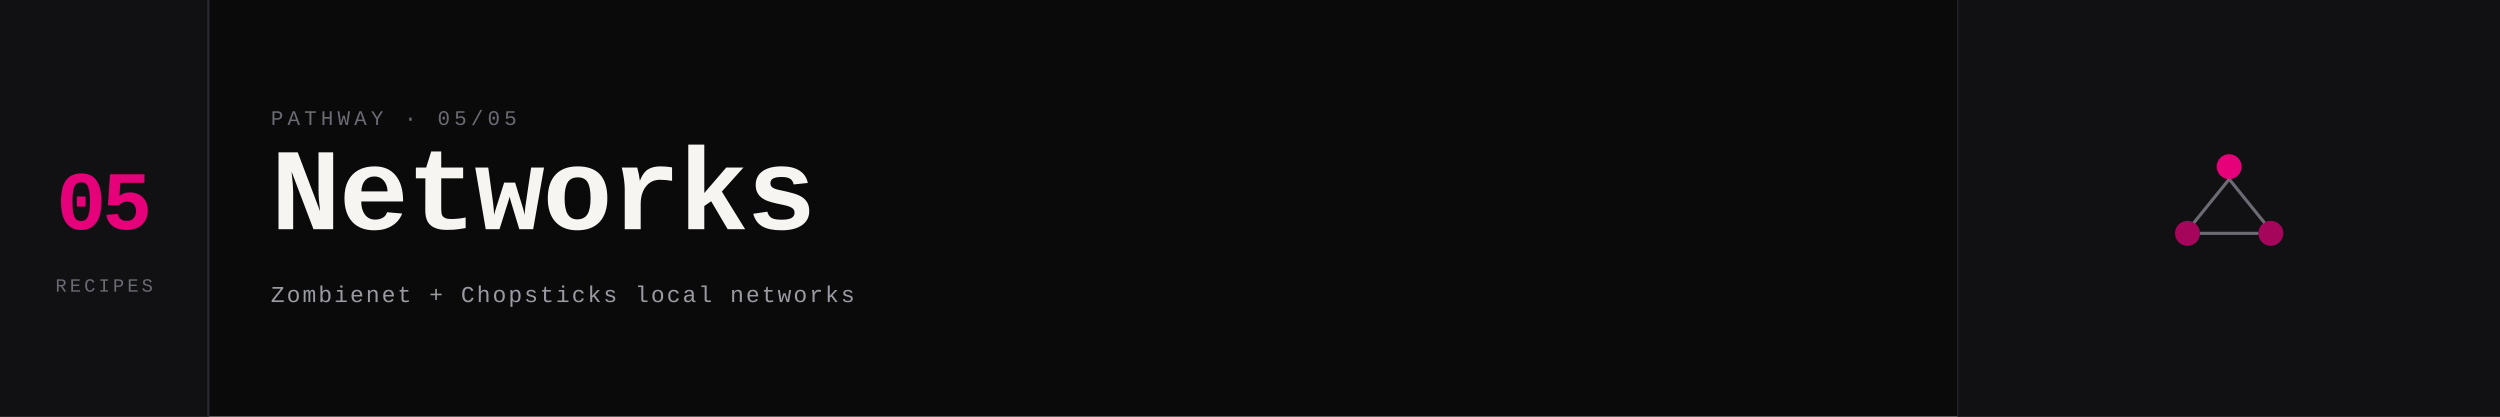
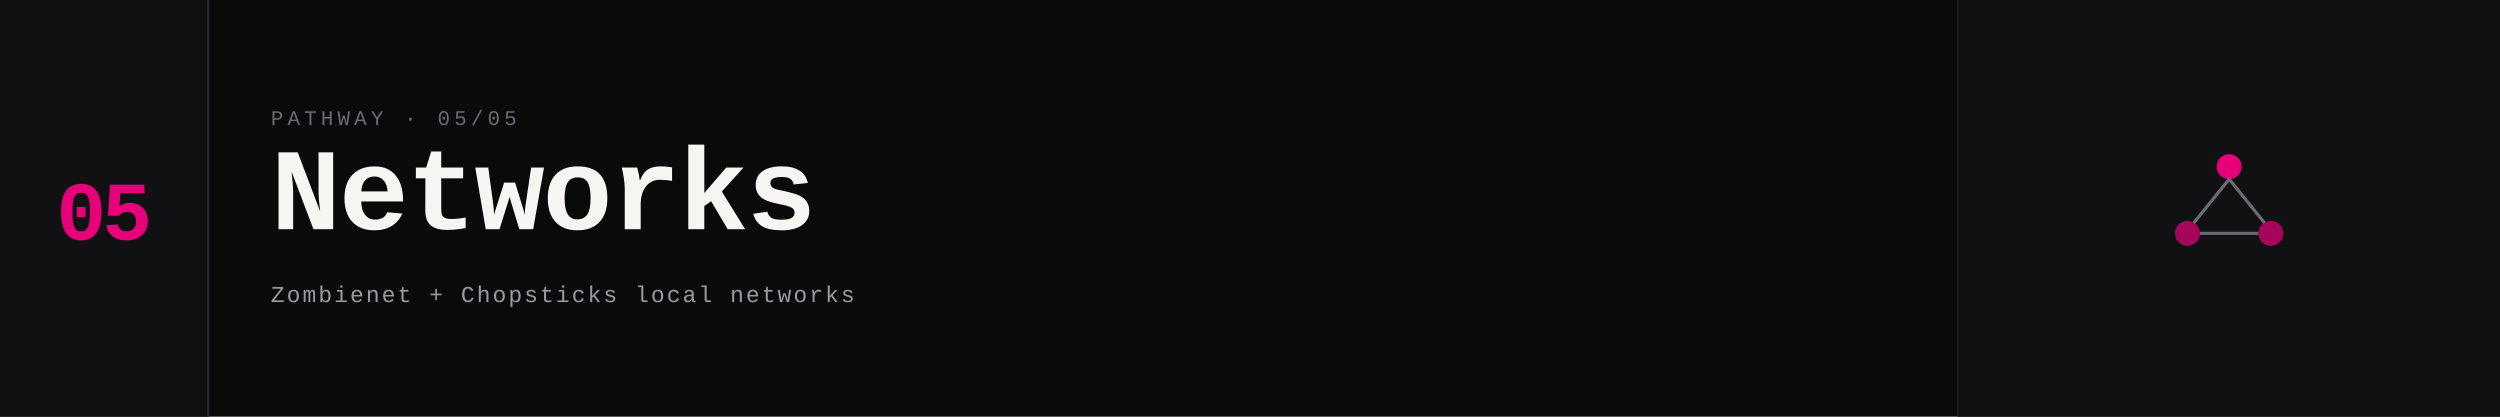
<svg xmlns="http://www.w3.org/2000/svg" viewBox="0 0 1200 200" shape-rendering="geometricPrecision" role="img" aria-label="Networks pathway">
  <rect width="1200" height="200" fill="#0A0A0B" />
  <rect x="0" y="0" width="100" height="200" fill="#111114" />
-   <text x="50" y="110" text-anchor="middle" font-family="'JetBrains Mono', ui-monospace, Menlo, Consolas, 'Courier New', monospace" font-size="40" font-weight="800" fill="#E6007A" letter-spacing="-2">05</text>
-   <text x="50" y="140" text-anchor="middle" font-family="'JetBrains Mono', ui-monospace, Menlo, Consolas, 'Courier New', monospace" font-size="9" fill="#6B6B74" letter-spacing="1.5">RECIPES</text>
+   <text x="50" y="115" text-anchor="middle" font-family="'JetBrains Mono', ui-monospace, Menlo, Consolas, 'Courier New', monospace" font-size="40" font-weight="800" fill="#E6007A" letter-spacing="-2">05</text>
  <line x1="100" y1="0" x2="100" y2="200" stroke="#2A2A30" />
  <text x="130" y="60" font-family="'JetBrains Mono', ui-monospace, Menlo, Consolas, 'Courier New', monospace" font-size="10" fill="#6B6B74" letter-spacing="2">PATHWAY · 05/05</text>
  <text x="130" y="110" font-family="'JetBrains Mono', ui-monospace, Menlo, Consolas, 'Courier New', monospace" font-size="56" font-weight="700" fill="#F6F5F2" letter-spacing="-1">Networks</text>
  <text x="130" y="145" font-family="'JetBrains Mono', ui-monospace, Menlo, Consolas, 'Courier New', monospace" font-size="11" fill="#9A9AA3" letter-spacing="1">Zombienet + Chopsticks local networks</text>
  <line x1="940" y1="0" x2="940" y2="200" stroke="#2A2A30" />
  <rect x="940" y="0" width="260" height="200" fill="#111114" />
  <g transform="translate(1070, 100)">
    <circle cx="0" cy="-20" r="6" fill="#E6007A" />
    <circle cx="-20" cy="12" r="6" fill="#E6007A" opacity=".7" />
    <circle cx="20" cy="12" r="6" fill="#E6007A" opacity=".7" />
    <line x1="0" y1="-14" x2="-17" y2="7" stroke="#6B6B74" stroke-width="1.5" />
    <line x1="0" y1="-14" x2="17" y2="7" stroke="#6B6B74" stroke-width="1.5" />
    <line x1="-14" y1="12" x2="14" y2="12" stroke="#6B6B74" stroke-width="1.5" />
  </g>
</svg>
